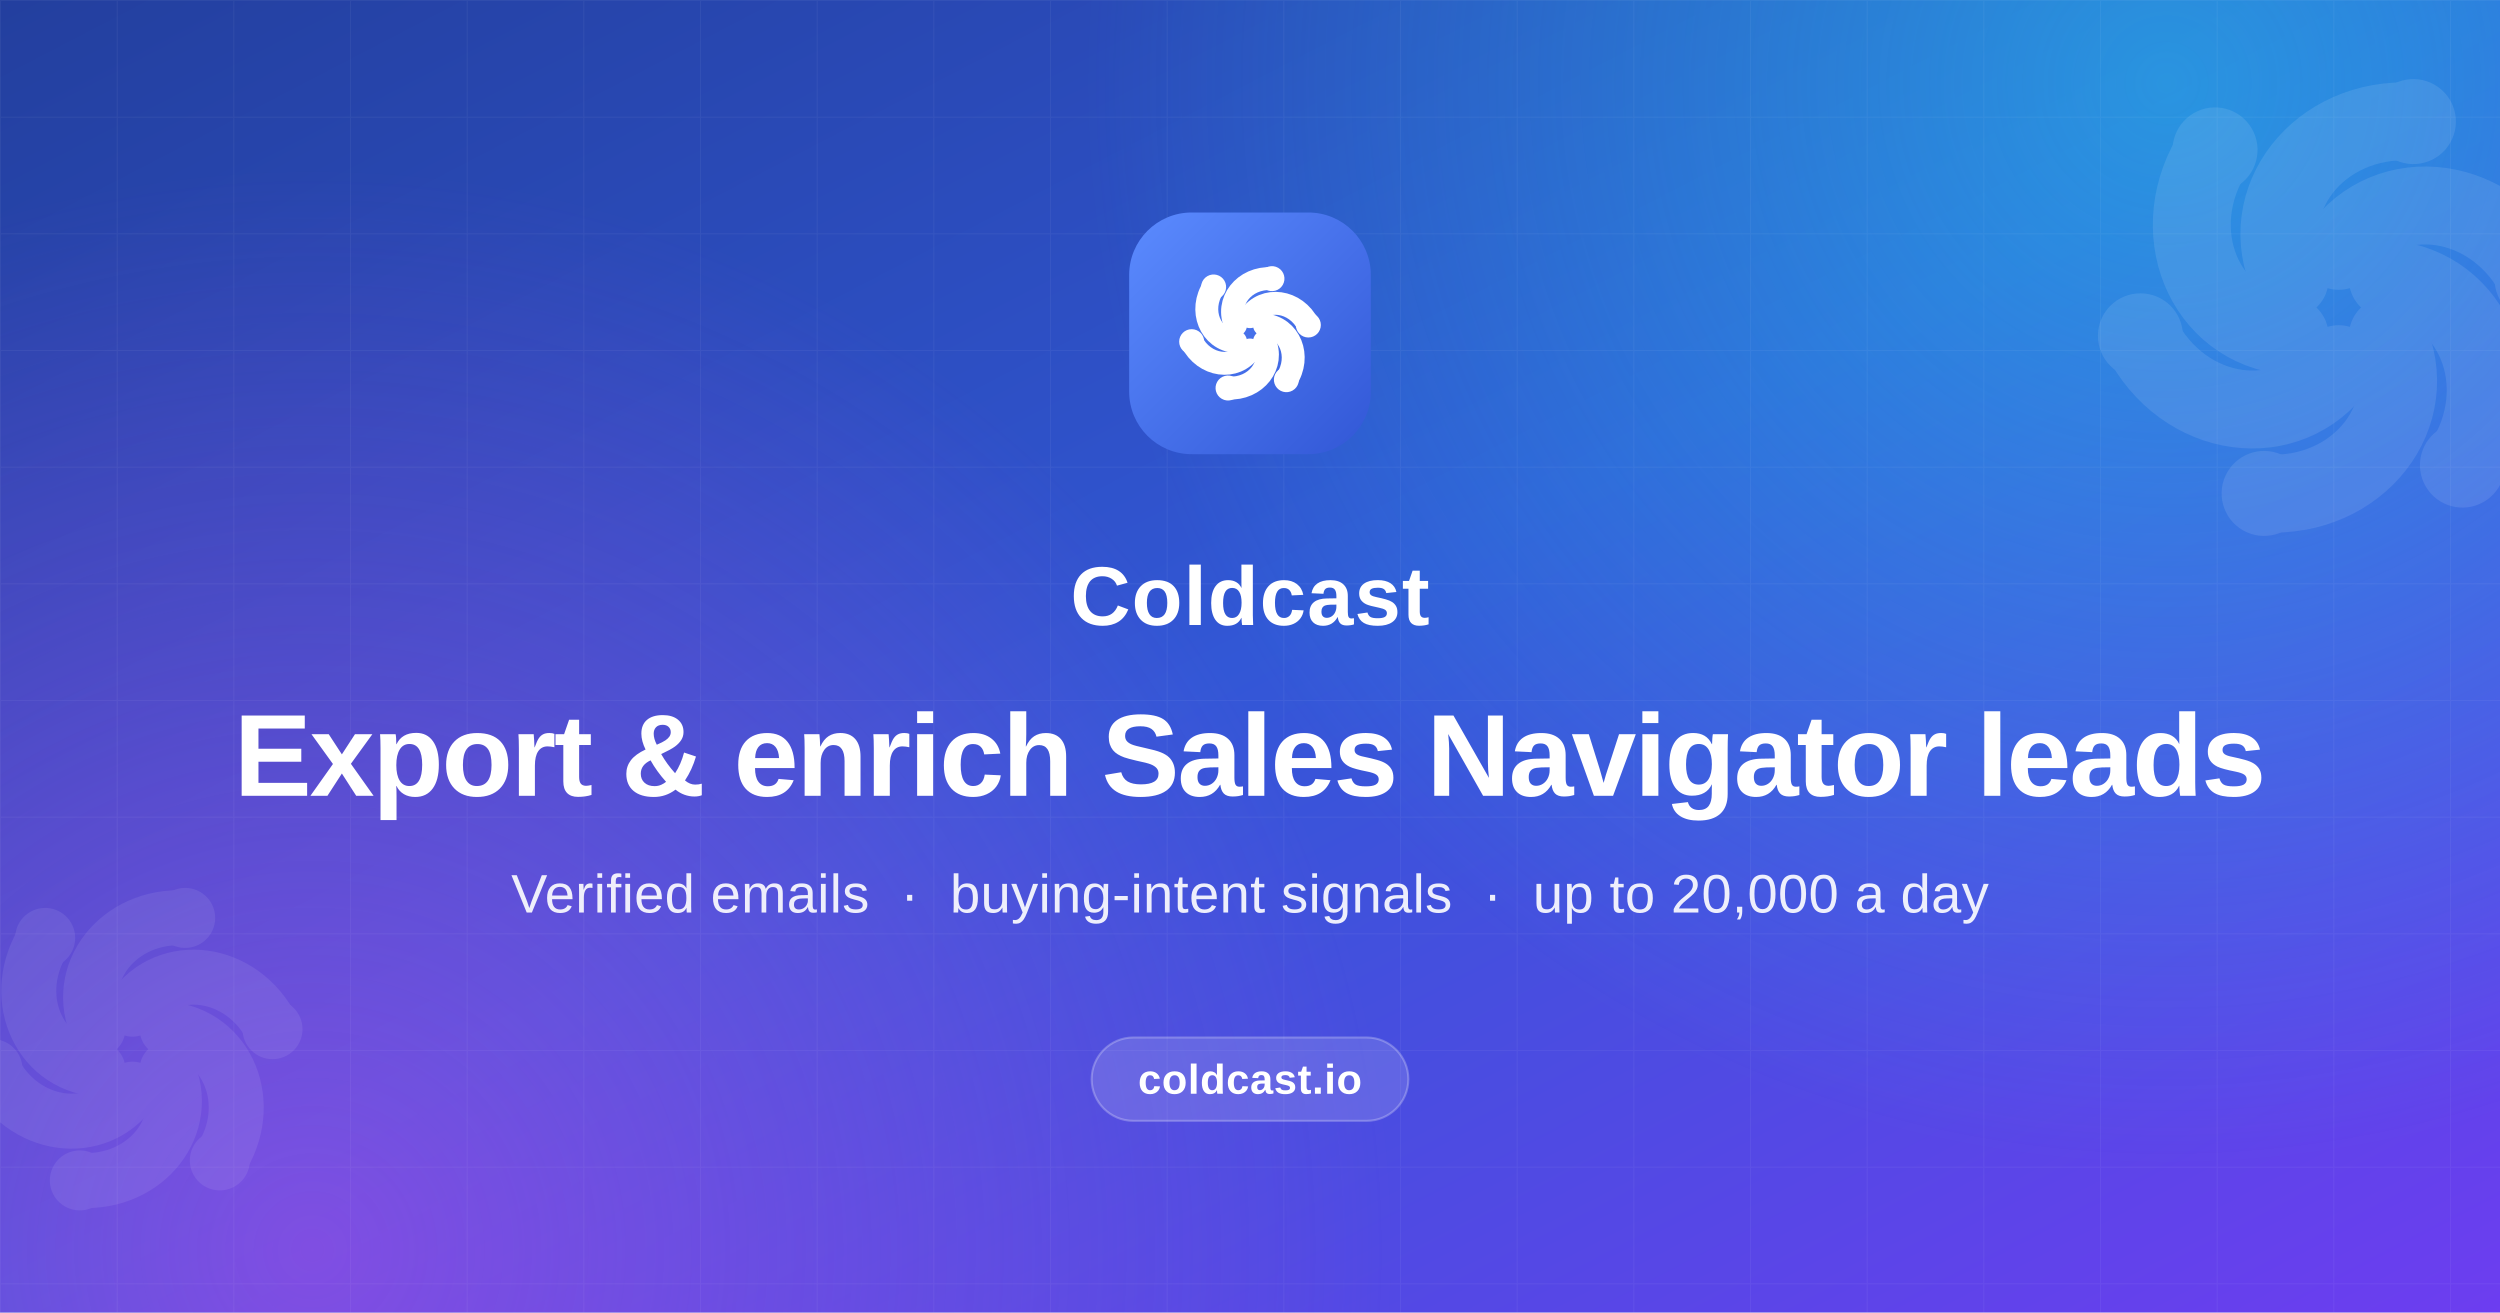
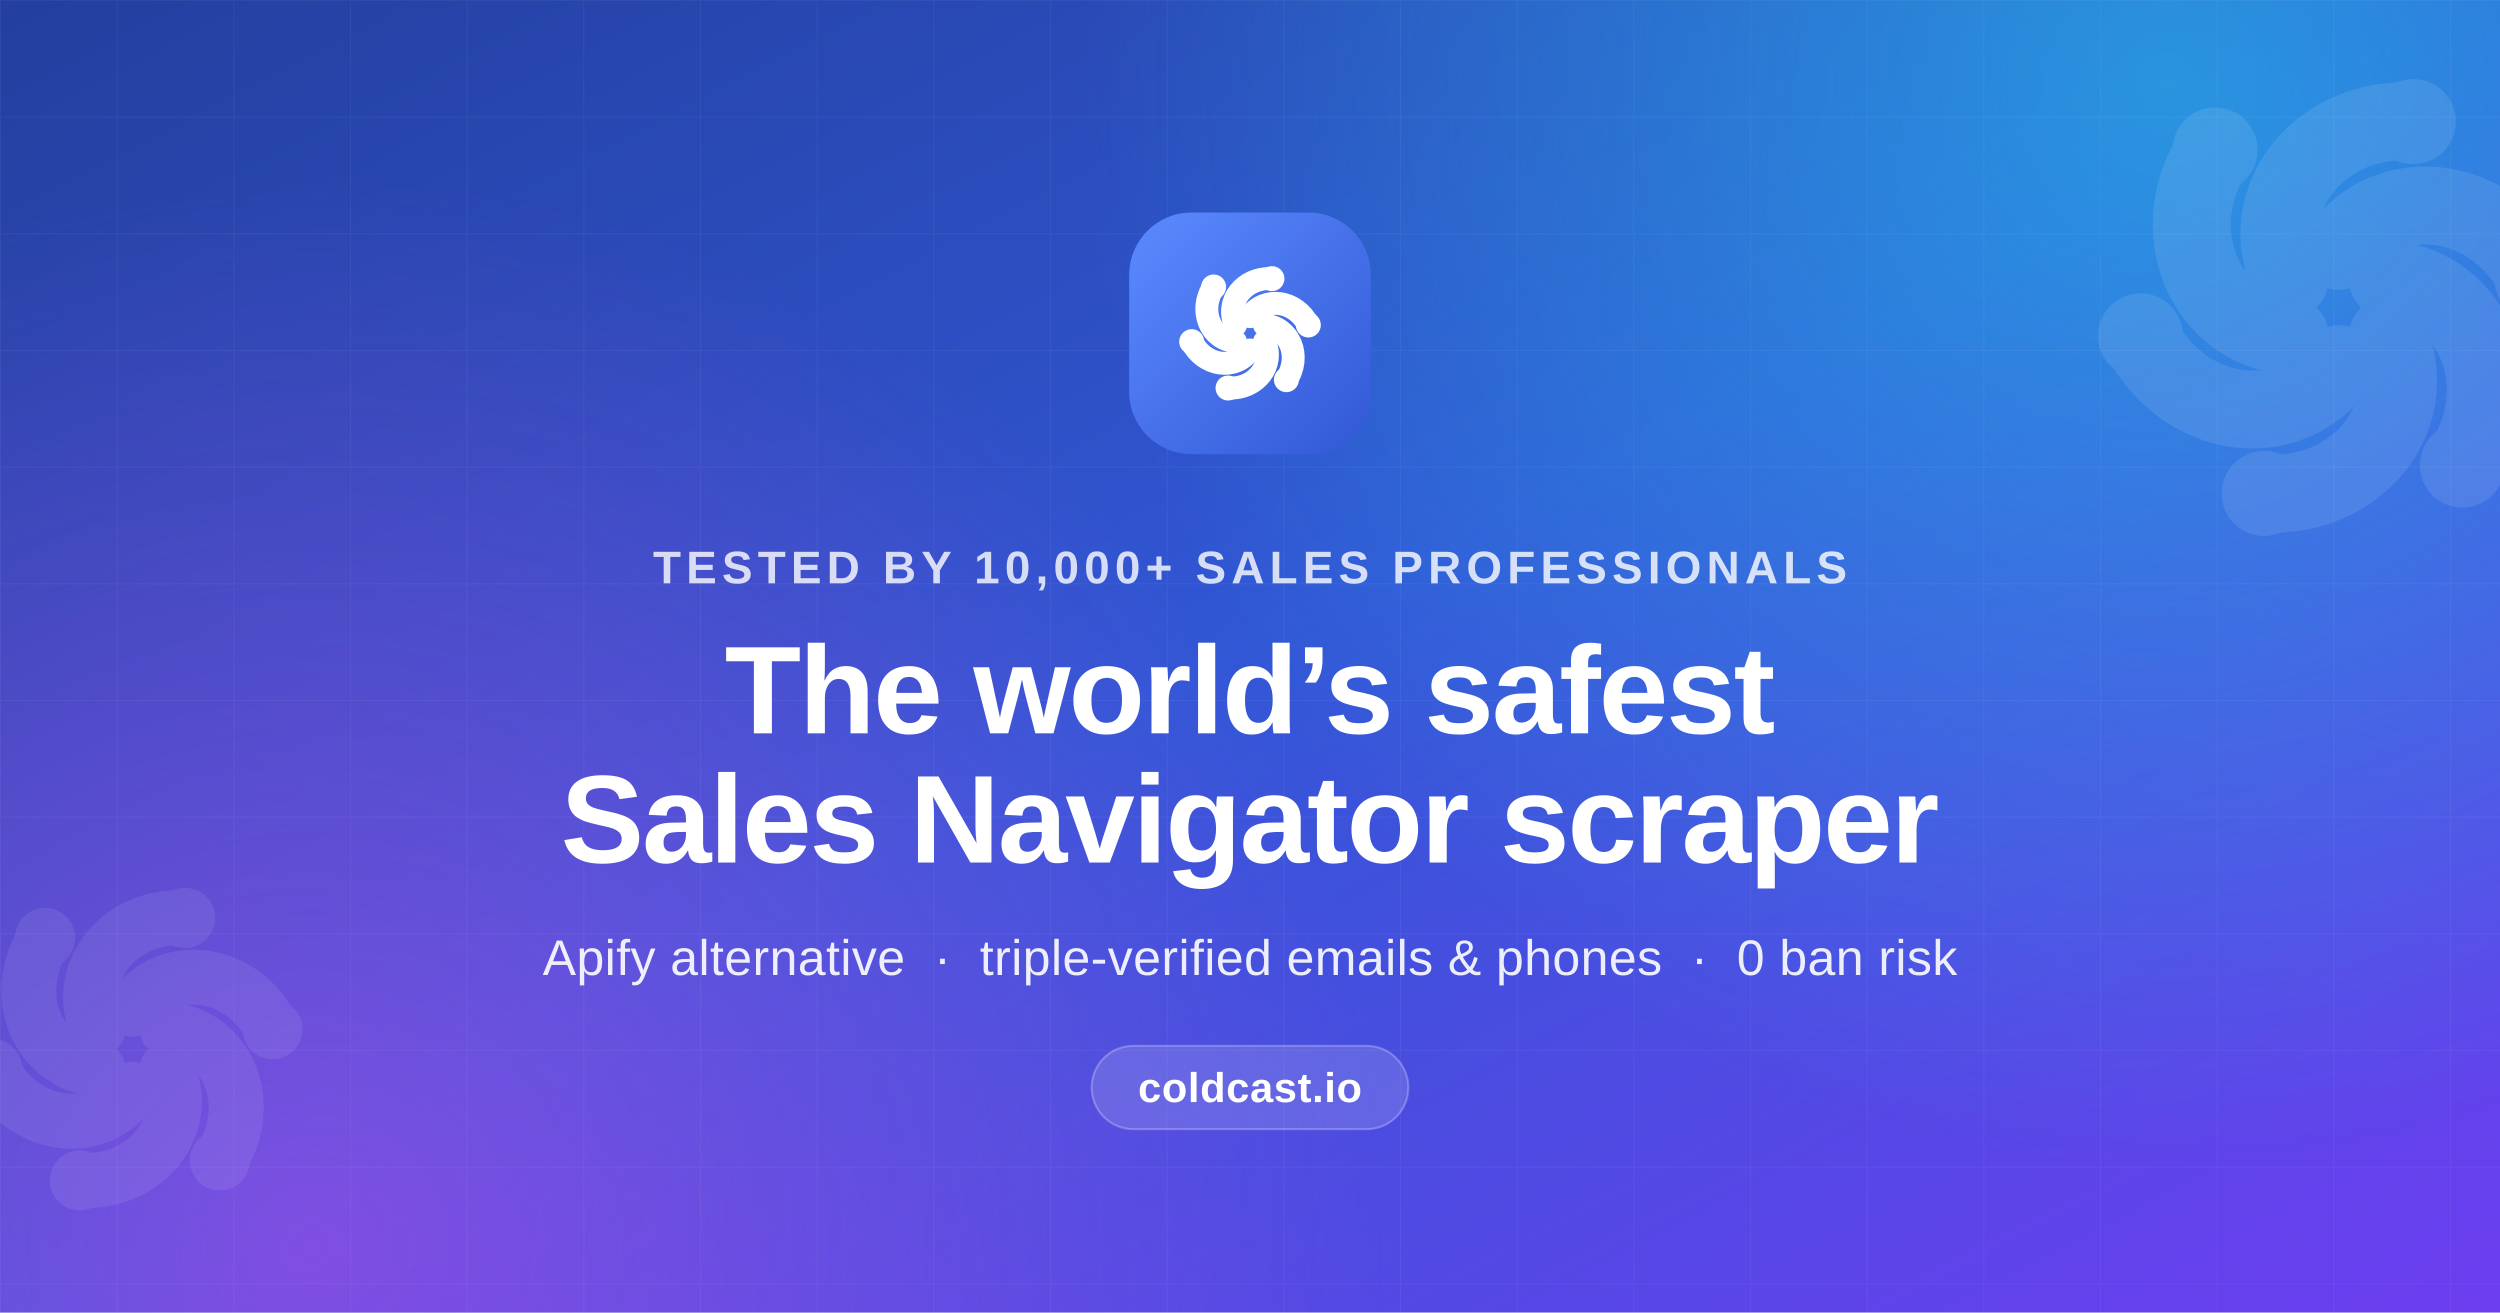
<svg xmlns="http://www.w3.org/2000/svg" viewBox="0 0 1200 630" width="1200" height="630">
  <defs>
    <linearGradient id="og-bg" x1="0" y1="0" x2="1" y2="1">
      <stop offset="0" stop-color="#233f9e" />
      <stop offset="0.5" stop-color="#3257d6" />
      <stop offset="1" stop-color="#6d3df0" />
    </linearGradient>
    <linearGradient id="og-tile" x1="0" y1="0" x2="1" y2="1">
      <stop offset="0" stop-color="#5b8bff" />
      <stop offset="1" stop-color="#3257d6" />
    </linearGradient>
    <radialGradient id="og-cyan" cx="1040" cy="40" r="520" gradientUnits="userSpaceOnUse">
      <stop offset="0" stop-color="#22d3ee" stop-opacity="0.5" />
      <stop offset="1" stop-color="#22d3ee" stop-opacity="0" />
    </radialGradient>
    <radialGradient id="og-mag" cx="150" cy="600" r="520" gradientUnits="userSpaceOnUse">
      <stop offset="0" stop-color="#d946ef" stop-opacity="0.45" />
      <stop offset="1" stop-color="#d946ef" stop-opacity="0" />
    </radialGradient>
    <pattern id="og-grid" width="56" height="56" patternUnits="userSpaceOnUse">
      <path d="M56 0H0V56" fill="none" stroke="#ffffff" stroke-opacity="0.05" stroke-width="1" />
    </pattern>
    <g id="og-swirl" stroke="#ffffff" stroke-width="11" stroke-linecap="round" fill="none">
      <g transform="rotate(0 64 64)">
        <path d="M64 56 C 71 46 86 48 92 60" />
        <circle cx="92" cy="60" r="6" fill="#ffffff" stroke="none" />
      </g>
      <g transform="rotate(60 64 64)">
        <path d="M64 56 C 71 46 86 48 92 60" />
        <circle cx="92" cy="60" r="6" fill="#ffffff" stroke="none" />
      </g>
      <g transform="rotate(120 64 64)">
        <path d="M64 56 C 71 46 86 48 92 60" />
        <circle cx="92" cy="60" r="6" fill="#ffffff" stroke="none" />
      </g>
      <g transform="rotate(180 64 64)">
        <path d="M64 56 C 71 46 86 48 92 60" />
        <circle cx="92" cy="60" r="6" fill="#ffffff" stroke="none" />
      </g>
      <g transform="rotate(240 64 64)">
        <path d="M64 56 C 71 46 86 48 92 60" />
        <circle cx="92" cy="60" r="6" fill="#ffffff" stroke="none" />
      </g>
      <g transform="rotate(300 64 64)">
        <path d="M64 56 C 71 46 86 48 92 60" />
        <circle cx="92" cy="60" r="6" fill="#ffffff" stroke="none" />
      </g>
    </g>
  </defs>
  <rect width="1200" height="630" fill="url(#og-bg)" />
  <rect width="1200" height="630" fill="url(#og-cyan)" />
  <rect width="1200" height="630" fill="url(#og-mag)" />
  <rect width="1200" height="630" fill="url(#og-grid)" />
  <use href="#og-swirl" transform="translate(905 -70) scale(3.4)" opacity="0.10" />
  <use href="#og-swirl" transform="translate(-90 350) scale(2.4)" opacity="0.08" />
  <g transform="translate(536 96) scale(1.0)">
    <rect x="6" y="6" width="116" height="116" rx="30" fill="url(#og-tile)" />
    <g stroke="#ffffff" stroke-width="11" stroke-linecap="round" fill="none">
      <g transform="rotate(0 64 64)">
        <path d="M64 56 C 71 46 86 48 92 60" />
        <circle cx="92" cy="60" r="6" fill="#ffffff" stroke="none" />
      </g>
      <g transform="rotate(60 64 64)">
        <path d="M64 56 C 71 46 86 48 92 60" />
        <circle cx="92" cy="60" r="6" fill="#ffffff" stroke="none" />
      </g>
      <g transform="rotate(120 64 64)">
        <path d="M64 56 C 71 46 86 48 92 60" />
        <circle cx="92" cy="60" r="6" fill="#ffffff" stroke="none" />
      </g>
      <g transform="rotate(180 64 64)">
        <path d="M64 56 C 71 46 86 48 92 60" />
        <circle cx="92" cy="60" r="6" fill="#ffffff" stroke="none" />
      </g>
      <g transform="rotate(240 64 64)">
        <path d="M64 56 C 71 46 86 48 92 60" />
        <circle cx="92" cy="60" r="6" fill="#ffffff" stroke="none" />
      </g>
      <g transform="rotate(300 64 64)">
        <path d="M64 56 C 71 46 86 48 92 60" />
        <circle cx="92" cy="60" r="6" fill="#ffffff" stroke="none" />
      </g>
    </g>
  </g>
-   <text x="600" y="300" text-anchor="middle" font-family="'Segoe UI', 'Helvetica Neue', Arial, sans-serif" font-size="40" font-weight="700" letter-spacing="0.5" fill="#ffffff">Coldcast</text>
-   <text x="600" y="382" text-anchor="middle" font-family="'Segoe UI', 'Helvetica Neue', Arial, sans-serif" font-size="56" font-weight="700" letter-spacing="-1" fill="#ffffff">Export &amp; enrich Sales Navigator leads</text>
-   <text x="600" y="438" text-anchor="middle" font-family="'Segoe UI', 'Helvetica Neue', Arial, sans-serif" font-size="26" font-weight="500" letter-spacing="0.2" fill="#ffffff" fill-opacity="0.9">Verified emails  ·  buying-intent signals  ·  up to 20,000 a day</text>
-   <rect x="524" y="498" width="152" height="40" rx="20" fill="#ffffff" fill-opacity="0.14" stroke="#ffffff" stroke-opacity="0.25" stroke-width="1" />
-   <text x="600" y="525" text-anchor="middle" font-family="'Segoe UI', 'Helvetica Neue', Arial, sans-serif" font-size="20" font-weight="600" letter-spacing="0.3" fill="#ffffff">coldcast.io</text>
+   <text x="600" y="280" text-anchor="middle" font-family="'Segoe UI', 'Helvetica Neue', Arial, sans-serif" font-size="22" font-weight="600" letter-spacing="2.5" fill="#ffffff" fill-opacity="0.8">TESTED BY 10,000+ SALES PROFESSIONALS</text>
+   <text x="600" y="352" text-anchor="middle" font-family="'Segoe UI', 'Helvetica Neue', Arial, sans-serif" font-size="60" font-weight="700" letter-spacing="-1" fill="#ffffff">The world’s safest</text>
+   <text x="600" y="414" text-anchor="middle" font-family="'Segoe UI', 'Helvetica Neue', Arial, sans-serif" font-size="60" font-weight="700" letter-spacing="-1" fill="#ffffff">Sales Navigator scraper</text>
+   <text x="600" y="468" text-anchor="middle" font-family="'Segoe UI', 'Helvetica Neue', Arial, sans-serif" font-size="24" font-weight="500" letter-spacing="0.2" fill="#ffffff" fill-opacity="0.9">Apify alternative  ·  triple-verified emails &amp; phones  ·  0 ban risk</text>
+   <rect x="524" y="502" width="152" height="40" rx="20" fill="#ffffff" fill-opacity="0.14" stroke="#ffffff" stroke-opacity="0.25" stroke-width="1" />
+   <text x="600" y="529" text-anchor="middle" font-family="'Segoe UI', 'Helvetica Neue', Arial, sans-serif" font-size="20" font-weight="600" letter-spacing="0.3" fill="#ffffff">coldcast.io</text>
</svg>
